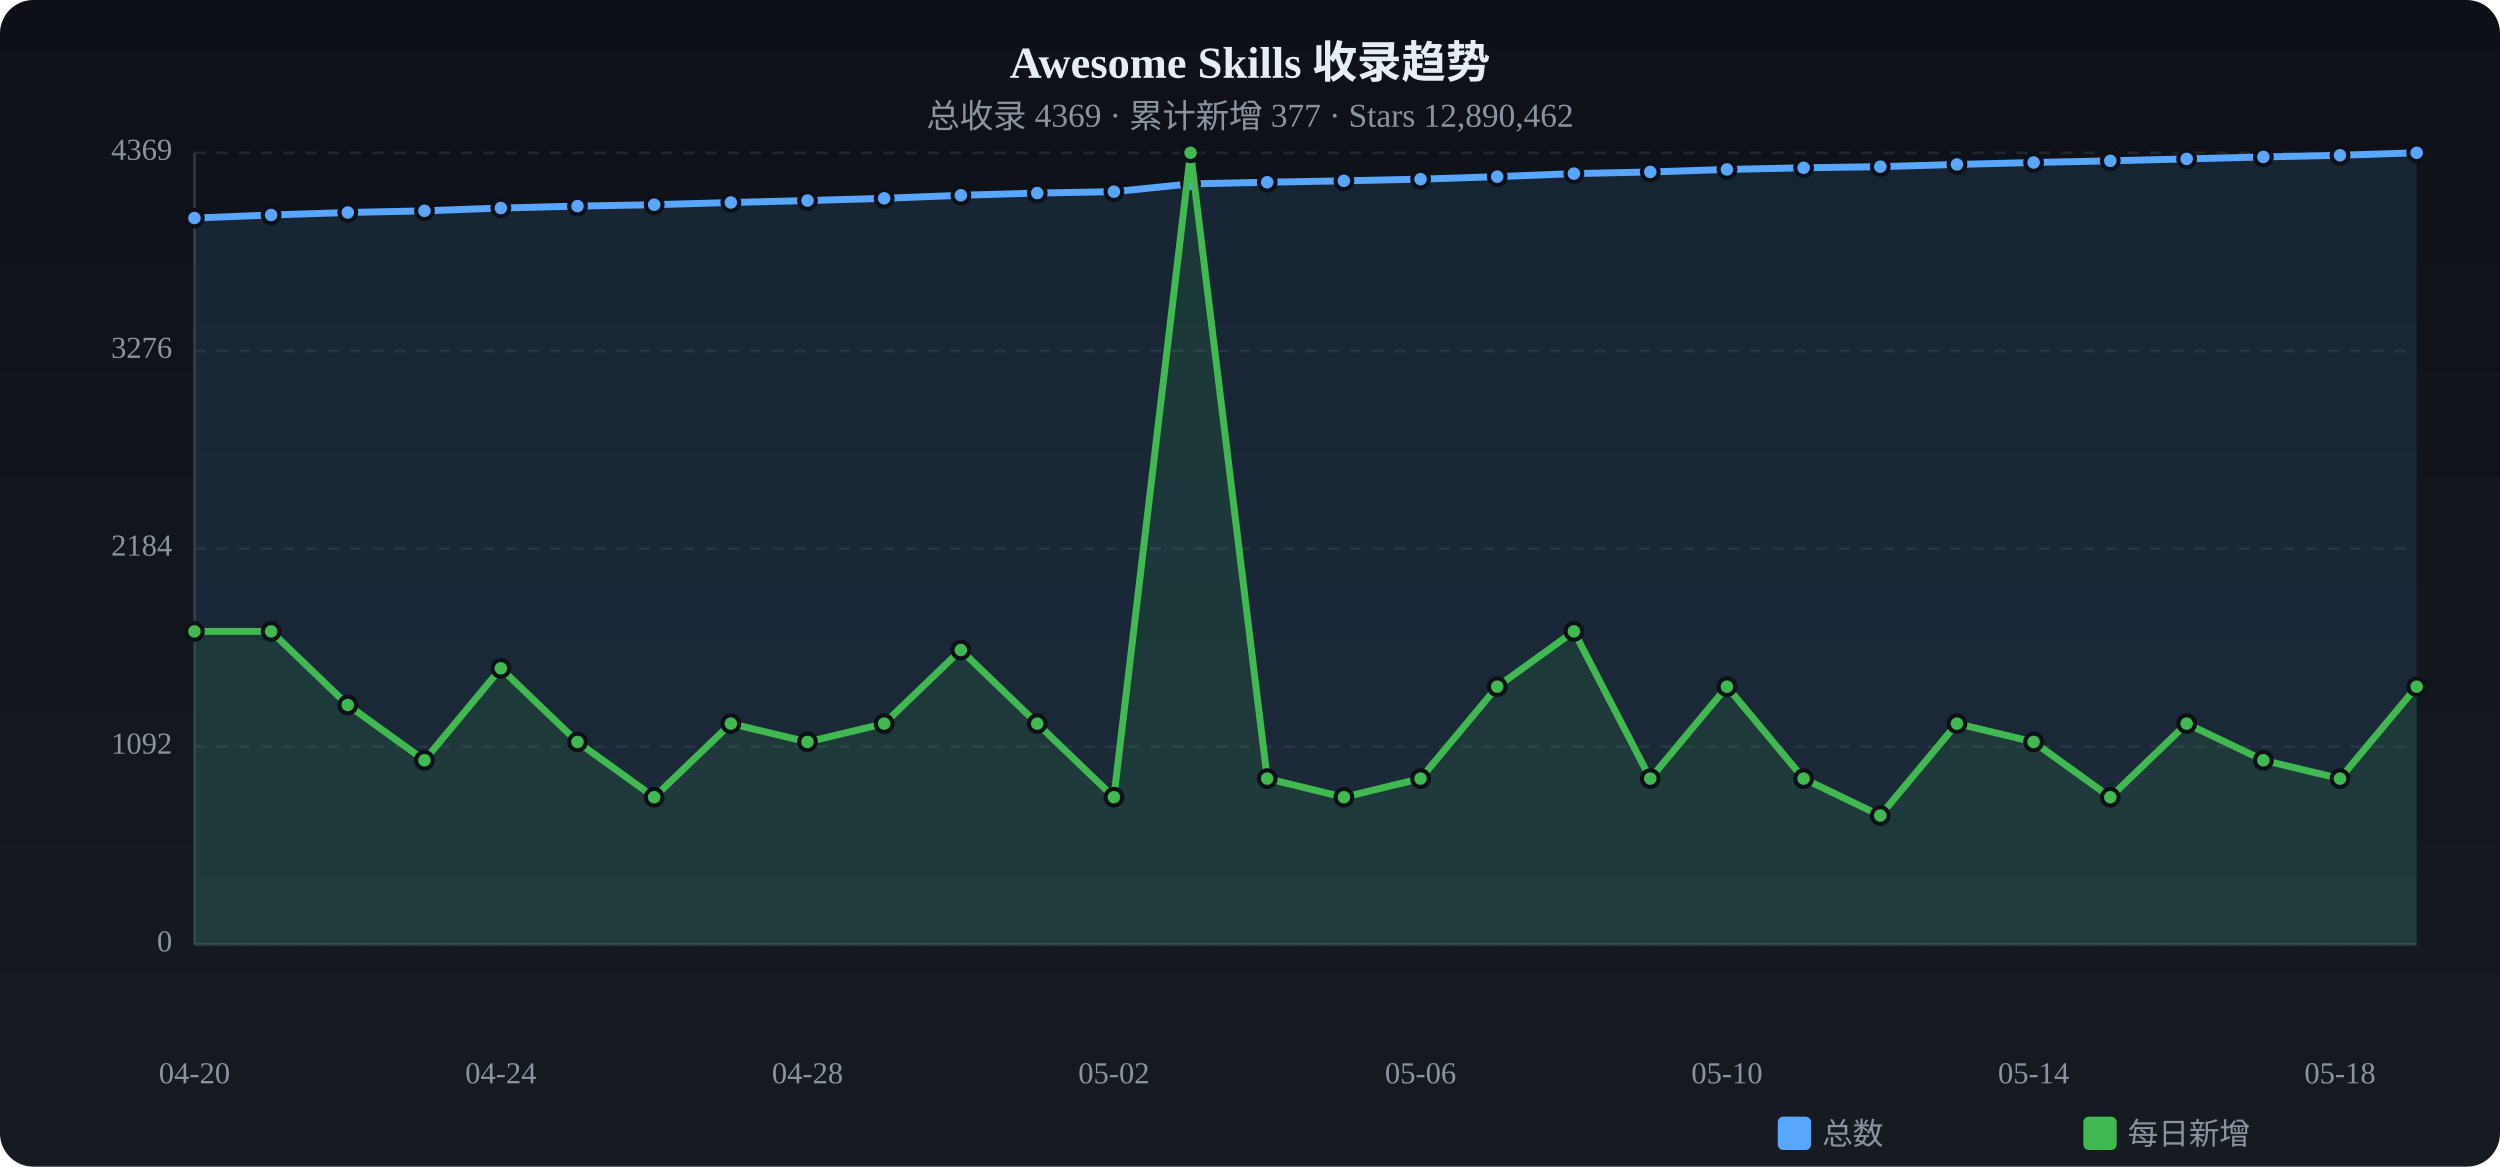
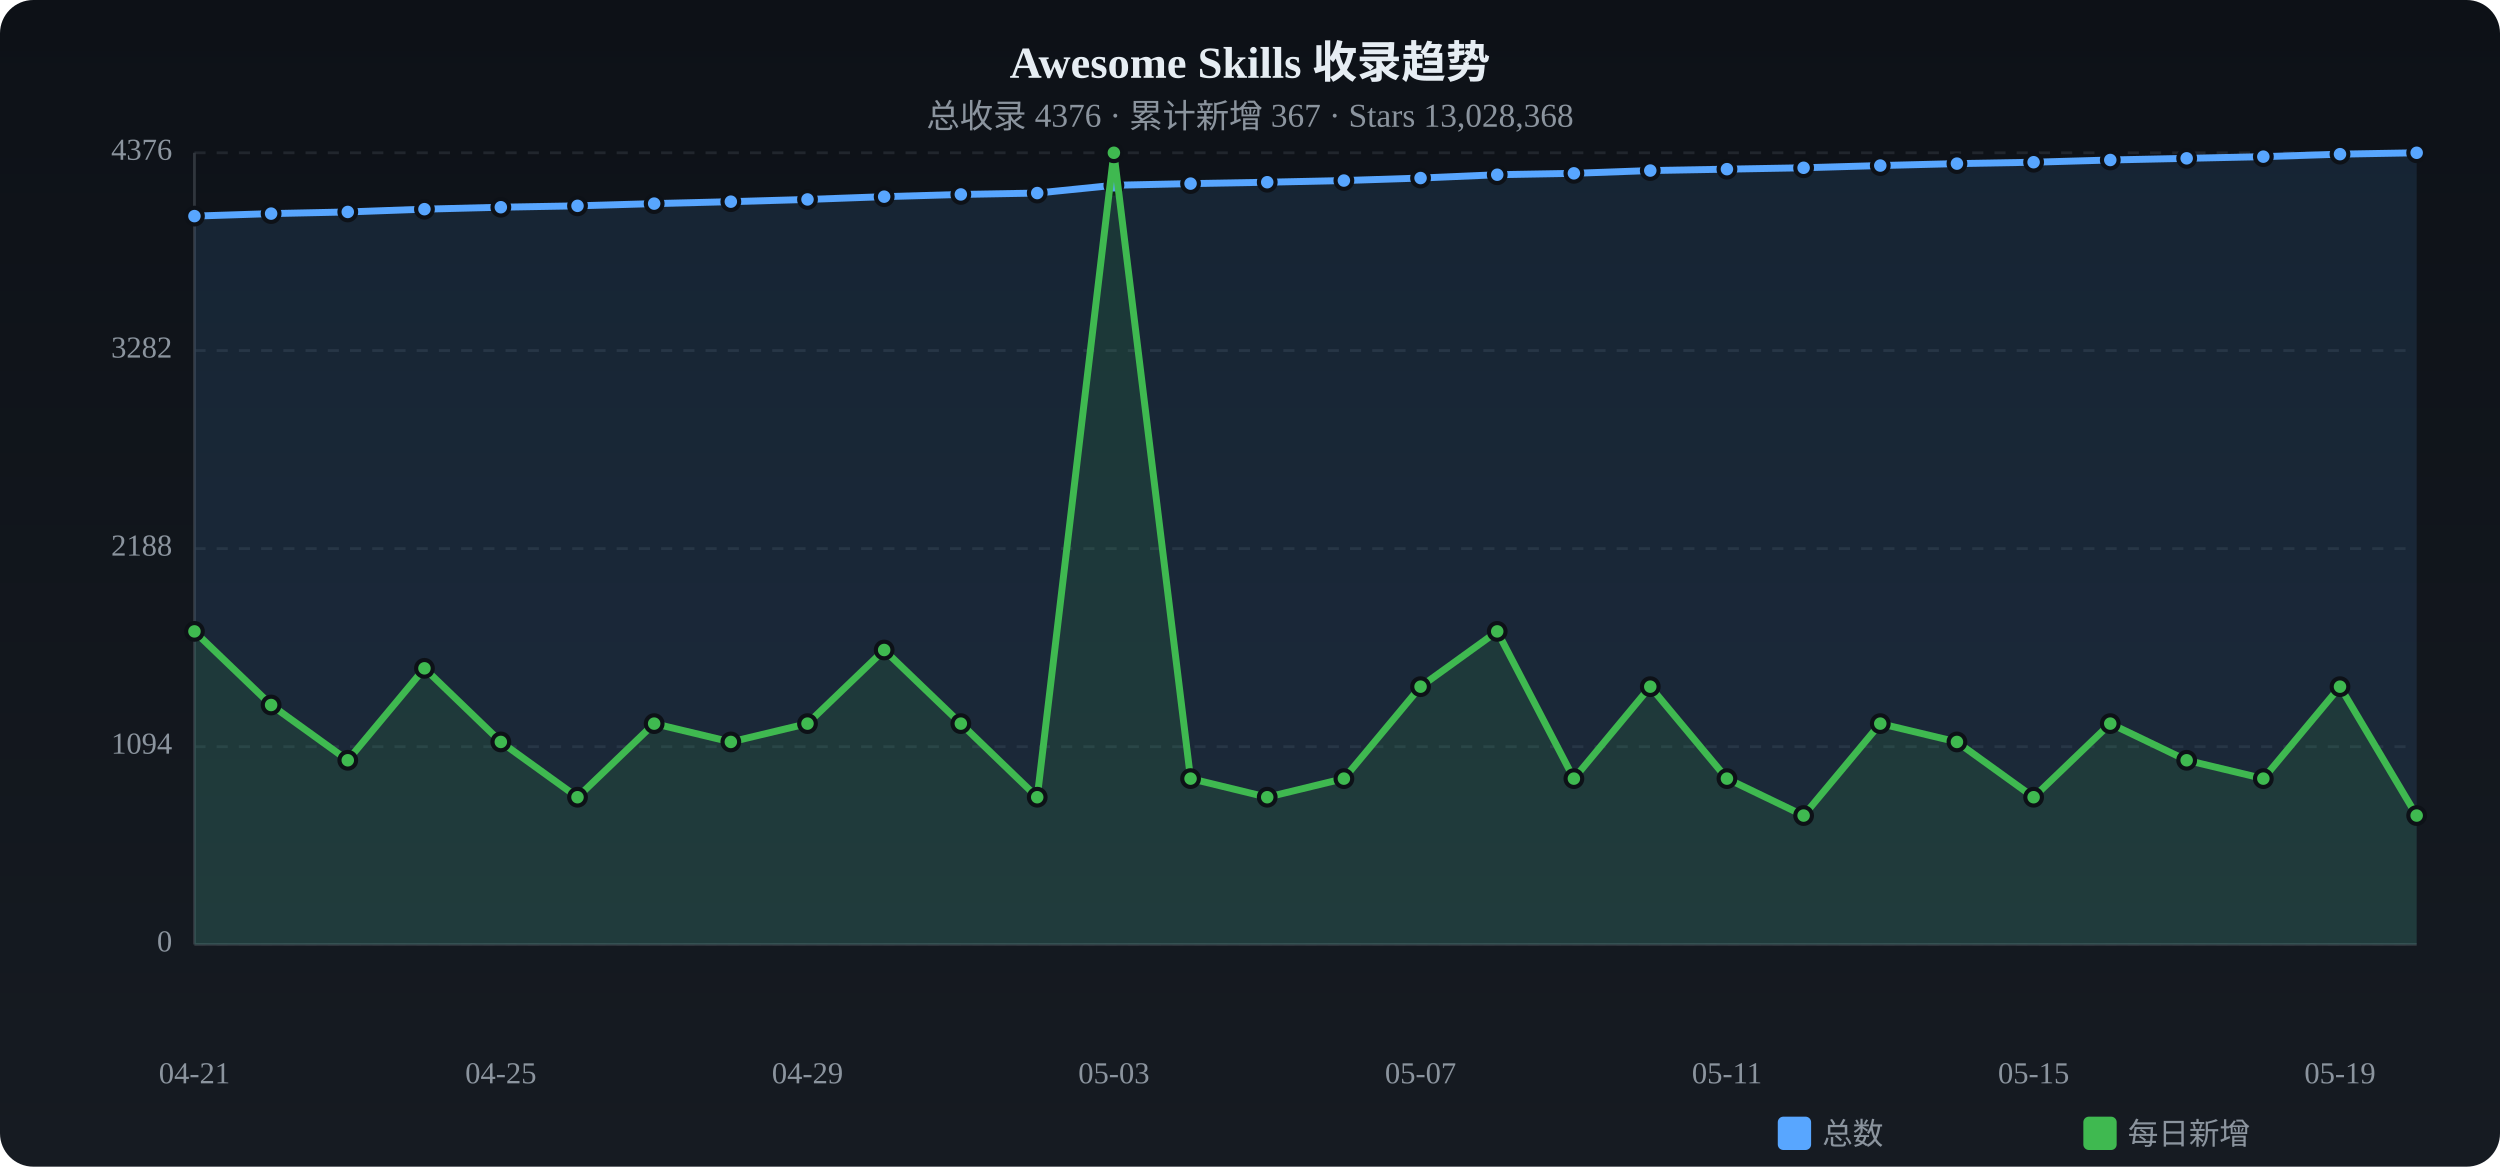
<svg xmlns="http://www.w3.org/2000/svg" viewBox="0 0 900 420" width="900" height="420">
  <defs>
    <linearGradient id="tbg" x1="0%" y1="0%" x2="0%" y2="100%">
      <stop offset="0%" stop-color="#0d1117" />
      <stop offset="100%" stop-color="#161b22" />
    </linearGradient>
  </defs>
  <rect width="900" height="420" rx="12" fill="url(#tbg)" />
  <text x="450.0" y="28" text-anchor="middle" fill="#e6edf3" font-size="16" font-weight="bold">Awesome Skills 收录趋势</text>
-   <text x="450.0" y="46" text-anchor="middle" fill="#8b949e" font-size="12">总收录 4369 · 累计新增 377 · Stars 12,890,462</text>
+   <text x="450.0" y="46" text-anchor="middle" fill="#8b949e" font-size="12">总收录 4376 · 累计新增 367 · Stars 13,028,368</text>
  <text x="62" y="340.0" text-anchor="end" fill="#8b949e" font-size="11" dominant-baseline="middle">0</text>
  <line x1="70" y1="340.0" x2="870" y2="340.0" stroke="#21262d" stroke-dasharray="4 4" />
-   <text x="62" y="268.8" text-anchor="end" fill="#8b949e" font-size="11" dominant-baseline="middle">1092</text>
+   <text x="62" y="268.8" text-anchor="end" fill="#8b949e" font-size="11" dominant-baseline="middle">1094</text>
  <line x1="70" y1="268.8" x2="870" y2="268.8" stroke="#21262d" stroke-dasharray="4 4" />
-   <text x="62" y="197.5" text-anchor="end" fill="#8b949e" font-size="11" dominant-baseline="middle">2184</text>
+   <text x="62" y="197.5" text-anchor="end" fill="#8b949e" font-size="11" dominant-baseline="middle">2188</text>
  <line x1="70" y1="197.5" x2="870" y2="197.5" stroke="#21262d" stroke-dasharray="4 4" />
-   <text x="62" y="126.3" text-anchor="end" fill="#8b949e" font-size="11" dominant-baseline="middle">3276</text>
-   <line x1="70" y1="126.3" x2="870" y2="126.3" stroke="#21262d" stroke-dasharray="4 4" />
-   <text x="62" y="55.0" text-anchor="end" fill="#8b949e" font-size="11" dominant-baseline="middle">4369</text>
+   <text x="62" y="126.2" text-anchor="end" fill="#8b949e" font-size="11" dominant-baseline="middle">3282</text>
+   <line x1="70" y1="126.2" x2="870" y2="126.2" stroke="#21262d" stroke-dasharray="4 4" />
+   <text x="62" y="55.0" text-anchor="end" fill="#8b949e" font-size="11" dominant-baseline="middle">4376</text>
  <line x1="70" y1="55.0" x2="870" y2="55.0" stroke="#21262d" stroke-dasharray="4 4" />
  <line x1="70" y1="55" x2="70" y2="340" stroke="#30363d" />
  <line x1="70" y1="340" x2="870" y2="340" stroke="#30363d" />
-   <path d="M70.0,78.5 L97.6,77.4 L125.2,76.5 L152.8,75.9 L180.3,74.9 L207.9,74.2 L235.5,73.7 L263.1,72.9 L290.7,72.2 L318.3,71.4 L345.9,70.3 L373.4,69.5 L401.0,69.0 L428.6,66.2 L456.2,65.6 L483.8,65.1 L511.4,64.5 L539.0,63.6 L566.6,62.5 L594.1,61.9 L621.7,61.0 L649.3,60.4 L676.9,60.0 L704.5,59.2 L732.1,58.5 L759.7,57.9 L787.2,57.2 L814.8,56.5 L842.4,55.9 L870.0,55.0 L870.0,340 L70.0,340 Z" fill="#58a6ff" opacity="0.12" />
-   <polyline points="70.0,78.5 97.6,77.4 125.2,76.5 152.8,75.9 180.3,74.9 207.9,74.2 235.5,73.7 263.1,72.9 290.7,72.2 318.3,71.4 345.9,70.3 373.4,69.5 401.0,69.0 428.6,66.2 456.2,65.6 483.8,65.1 511.4,64.5 539.0,63.6 566.6,62.5 594.1,61.9 621.7,61.0 649.3,60.4 676.9,60.0 704.5,59.2 732.1,58.5 759.7,57.9 787.2,57.2 814.8,56.5 842.4,55.9 870.0,55.0" fill="none" stroke="#58a6ff" stroke-width="2.5" stroke-linecap="round" stroke-linejoin="round" />
-   <circle cx="70.0" cy="78.5" r="3" fill="#58a6ff" stroke="#0d1117" stroke-width="1.5" />
-   <circle cx="97.6" cy="77.4" r="3" fill="#58a6ff" stroke="#0d1117" stroke-width="1.5" />
-   <circle cx="125.2" cy="76.5" r="3" fill="#58a6ff" stroke="#0d1117" stroke-width="1.5" />
-   <circle cx="152.8" cy="75.9" r="3" fill="#58a6ff" stroke="#0d1117" stroke-width="1.5" />
-   <circle cx="180.3" cy="74.9" r="3" fill="#58a6ff" stroke="#0d1117" stroke-width="1.5" />
-   <circle cx="207.9" cy="74.2" r="3" fill="#58a6ff" stroke="#0d1117" stroke-width="1.5" />
-   <circle cx="235.5" cy="73.7" r="3" fill="#58a6ff" stroke="#0d1117" stroke-width="1.5" />
-   <circle cx="263.1" cy="72.9" r="3" fill="#58a6ff" stroke="#0d1117" stroke-width="1.5" />
-   <circle cx="290.7" cy="72.2" r="3" fill="#58a6ff" stroke="#0d1117" stroke-width="1.5" />
-   <circle cx="318.3" cy="71.4" r="3" fill="#58a6ff" stroke="#0d1117" stroke-width="1.5" />
-   <circle cx="345.9" cy="70.3" r="3" fill="#58a6ff" stroke="#0d1117" stroke-width="1.5" />
+   <path d="M70.0,77.8 L97.6,76.9 L125.2,76.3 L152.8,75.3 L180.3,74.6 L207.9,74.1 L235.5,73.3 L263.1,72.6 L290.7,71.8 L318.3,70.8 L345.9,70.0 L373.4,69.5 L401.0,66.7 L428.6,66.1 L456.2,65.6 L483.8,65.0 L511.4,64.1 L539.0,62.9 L566.6,62.4 L594.1,61.4 L621.7,60.9 L649.3,60.4 L676.9,59.6 L704.5,58.9 L732.1,58.4 L759.7,57.6 L787.2,57.0 L814.8,56.4 L842.4,55.5 L870.0,55.0 L870.0,340 L70.0,340 Z" fill="#58a6ff" opacity="0.12" />
+   <polyline points="70.0,77.8 97.6,76.9 125.2,76.3 152.8,75.3 180.3,74.6 207.9,74.1 235.5,73.3 263.1,72.6 290.7,71.8 318.3,70.8 345.9,70.0 373.4,69.5 401.0,66.7 428.6,66.1 456.2,65.6 483.8,65.0 511.4,64.1 539.0,62.9 566.6,62.4 594.1,61.4 621.7,60.9 649.3,60.4 676.9,59.6 704.5,58.9 732.1,58.4 759.7,57.6 787.2,57.0 814.8,56.4 842.4,55.5 870.0,55.0" fill="none" stroke="#58a6ff" stroke-width="2.5" stroke-linecap="round" stroke-linejoin="round" />
+   <circle cx="70.0" cy="77.8" r="3" fill="#58a6ff" stroke="#0d1117" stroke-width="1.5" />
+   <circle cx="97.6" cy="76.9" r="3" fill="#58a6ff" stroke="#0d1117" stroke-width="1.5" />
+   <circle cx="125.2" cy="76.3" r="3" fill="#58a6ff" stroke="#0d1117" stroke-width="1.5" />
+   <circle cx="152.8" cy="75.3" r="3" fill="#58a6ff" stroke="#0d1117" stroke-width="1.5" />
+   <circle cx="180.3" cy="74.6" r="3" fill="#58a6ff" stroke="#0d1117" stroke-width="1.5" />
+   <circle cx="207.9" cy="74.1" r="3" fill="#58a6ff" stroke="#0d1117" stroke-width="1.5" />
+   <circle cx="235.5" cy="73.3" r="3" fill="#58a6ff" stroke="#0d1117" stroke-width="1.5" />
+   <circle cx="263.1" cy="72.6" r="3" fill="#58a6ff" stroke="#0d1117" stroke-width="1.5" />
+   <circle cx="290.7" cy="71.8" r="3" fill="#58a6ff" stroke="#0d1117" stroke-width="1.5" />
+   <circle cx="318.3" cy="70.8" r="3" fill="#58a6ff" stroke="#0d1117" stroke-width="1.5" />
+   <circle cx="345.9" cy="70.0" r="3" fill="#58a6ff" stroke="#0d1117" stroke-width="1.5" />
  <circle cx="373.4" cy="69.5" r="3" fill="#58a6ff" stroke="#0d1117" stroke-width="1.5" />
-   <circle cx="401.0" cy="69.0" r="3" fill="#58a6ff" stroke="#0d1117" stroke-width="1.5" />
-   <circle cx="428.6" cy="66.2" r="3" fill="#58a6ff" stroke="#0d1117" stroke-width="1.5" />
+   <circle cx="401.0" cy="66.7" r="3" fill="#58a6ff" stroke="#0d1117" stroke-width="1.5" />
+   <circle cx="428.6" cy="66.1" r="3" fill="#58a6ff" stroke="#0d1117" stroke-width="1.5" />
  <circle cx="456.2" cy="65.6" r="3" fill="#58a6ff" stroke="#0d1117" stroke-width="1.5" />
-   <circle cx="483.8" cy="65.1" r="3" fill="#58a6ff" stroke="#0d1117" stroke-width="1.5" />
-   <circle cx="511.4" cy="64.5" r="3" fill="#58a6ff" stroke="#0d1117" stroke-width="1.5" />
-   <circle cx="539.0" cy="63.6" r="3" fill="#58a6ff" stroke="#0d1117" stroke-width="1.5" />
-   <circle cx="566.6" cy="62.5" r="3" fill="#58a6ff" stroke="#0d1117" stroke-width="1.5" />
-   <circle cx="594.1" cy="61.9" r="3" fill="#58a6ff" stroke="#0d1117" stroke-width="1.5" />
-   <circle cx="621.7" cy="61.0" r="3" fill="#58a6ff" stroke="#0d1117" stroke-width="1.5" />
+   <circle cx="483.8" cy="65.0" r="3" fill="#58a6ff" stroke="#0d1117" stroke-width="1.5" />
+   <circle cx="511.4" cy="64.1" r="3" fill="#58a6ff" stroke="#0d1117" stroke-width="1.5" />
+   <circle cx="539.0" cy="62.9" r="3" fill="#58a6ff" stroke="#0d1117" stroke-width="1.5" />
+   <circle cx="566.6" cy="62.4" r="3" fill="#58a6ff" stroke="#0d1117" stroke-width="1.5" />
+   <circle cx="594.1" cy="61.4" r="3" fill="#58a6ff" stroke="#0d1117" stroke-width="1.5" />
+   <circle cx="621.7" cy="60.9" r="3" fill="#58a6ff" stroke="#0d1117" stroke-width="1.5" />
  <circle cx="649.3" cy="60.4" r="3" fill="#58a6ff" stroke="#0d1117" stroke-width="1.5" />
-   <circle cx="676.9" cy="60.0" r="3" fill="#58a6ff" stroke="#0d1117" stroke-width="1.5" />
-   <circle cx="704.5" cy="59.2" r="3" fill="#58a6ff" stroke="#0d1117" stroke-width="1.5" />
-   <circle cx="732.1" cy="58.5" r="3" fill="#58a6ff" stroke="#0d1117" stroke-width="1.5" />
-   <circle cx="759.7" cy="57.9" r="3" fill="#58a6ff" stroke="#0d1117" stroke-width="1.5" />
-   <circle cx="787.2" cy="57.2" r="3" fill="#58a6ff" stroke="#0d1117" stroke-width="1.5" />
-   <circle cx="814.8" cy="56.5" r="3" fill="#58a6ff" stroke="#0d1117" stroke-width="1.5" />
-   <circle cx="842.4" cy="55.9" r="3" fill="#58a6ff" stroke="#0d1117" stroke-width="1.5" />
+   <circle cx="676.9" cy="59.6" r="3" fill="#58a6ff" stroke="#0d1117" stroke-width="1.5" />
+   <circle cx="704.5" cy="58.9" r="3" fill="#58a6ff" stroke="#0d1117" stroke-width="1.5" />
+   <circle cx="732.1" cy="58.4" r="3" fill="#58a6ff" stroke="#0d1117" stroke-width="1.5" />
+   <circle cx="759.7" cy="57.6" r="3" fill="#58a6ff" stroke="#0d1117" stroke-width="1.5" />
+   <circle cx="787.2" cy="57.0" r="3" fill="#58a6ff" stroke="#0d1117" stroke-width="1.5" />
+   <circle cx="814.8" cy="56.4" r="3" fill="#58a6ff" stroke="#0d1117" stroke-width="1.5" />
+   <circle cx="842.4" cy="55.5" r="3" fill="#58a6ff" stroke="#0d1117" stroke-width="1.5" />
  <circle cx="870.0" cy="55.0" r="3" fill="#58a6ff" stroke="#0d1117" stroke-width="1.5" />
-   <path d="M70.0,227.3 L97.6,227.3 L125.2,253.8 L152.8,273.7 L180.3,240.6 L207.9,267.1 L235.5,287.0 L263.1,260.5 L290.7,267.1 L318.3,260.5 L345.9,234.0 L373.4,260.5 L401.0,287.0 L428.6,55.0 L456.2,280.3 L483.8,287.0 L511.4,280.3 L539.0,247.2 L566.6,227.3 L594.1,280.3 L621.7,247.2 L649.3,280.3 L676.9,293.6 L704.5,260.5 L732.1,267.1 L759.7,287.0 L787.2,260.5 L814.8,273.7 L842.4,280.3 L870.0,247.2 L870.0,340 L70.0,340 Z" fill="#3fb950" opacity="0.12" />
-   <polyline points="70.0,227.3 97.6,227.3 125.2,253.8 152.8,273.7 180.3,240.6 207.9,267.1 235.5,287.0 263.1,260.5 290.7,267.1 318.3,260.5 345.9,234.0 373.4,260.5 401.0,287.0 428.6,55.0 456.2,280.3 483.8,287.0 511.4,280.3 539.0,247.2 566.6,227.3 594.1,280.3 621.7,247.2 649.3,280.3 676.9,293.6 704.5,260.5 732.1,267.1 759.7,287.0 787.2,260.5 814.8,273.7 842.4,280.3 870.0,247.2" fill="none" stroke="#3fb950" stroke-width="2.5" stroke-linecap="round" stroke-linejoin="round" />
+   <path d="M70.0,227.3 L97.6,253.8 L125.2,273.7 L152.8,240.6 L180.3,267.1 L207.9,287.0 L235.5,260.5 L263.1,267.1 L290.7,260.5 L318.3,234.0 L345.9,260.5 L373.4,287.0 L401.0,55.0 L428.6,280.3 L456.2,287.0 L483.8,280.3 L511.4,247.2 L539.0,227.3 L566.6,280.3 L594.1,247.2 L621.7,280.3 L649.3,293.6 L676.9,260.5 L704.5,267.1 L732.1,287.0 L759.7,260.5 L787.2,273.7 L814.8,280.3 L842.4,247.2 L870.0,293.6 L870.0,340 L70.0,340 Z" fill="#3fb950" opacity="0.12" />
+   <polyline points="70.0,227.3 97.6,253.8 125.2,273.7 152.8,240.6 180.3,267.1 207.9,287.0 235.5,260.5 263.1,267.1 290.7,260.5 318.3,234.0 345.9,260.5 373.4,287.0 401.0,55.0 428.6,280.3 456.2,287.0 483.8,280.3 511.4,247.2 539.0,227.3 566.6,280.3 594.1,247.2 621.7,280.3 649.3,293.6 676.9,260.5 704.5,267.1 732.1,287.0 759.7,260.5 787.2,273.7 814.8,280.3 842.4,247.2 870.0,293.6" fill="none" stroke="#3fb950" stroke-width="2.5" stroke-linecap="round" stroke-linejoin="round" />
  <circle cx="70.0" cy="227.3" r="3" fill="#3fb950" stroke="#0d1117" stroke-width="1.5" />
-   <circle cx="97.6" cy="227.3" r="3" fill="#3fb950" stroke="#0d1117" stroke-width="1.5" />
-   <circle cx="125.2" cy="253.8" r="3" fill="#3fb950" stroke="#0d1117" stroke-width="1.5" />
-   <circle cx="152.8" cy="273.7" r="3" fill="#3fb950" stroke="#0d1117" stroke-width="1.5" />
-   <circle cx="180.3" cy="240.6" r="3" fill="#3fb950" stroke="#0d1117" stroke-width="1.5" />
-   <circle cx="207.9" cy="267.1" r="3" fill="#3fb950" stroke="#0d1117" stroke-width="1.5" />
-   <circle cx="235.5" cy="287.0" r="3" fill="#3fb950" stroke="#0d1117" stroke-width="1.5" />
-   <circle cx="263.1" cy="260.5" r="3" fill="#3fb950" stroke="#0d1117" stroke-width="1.5" />
-   <circle cx="290.7" cy="267.1" r="3" fill="#3fb950" stroke="#0d1117" stroke-width="1.5" />
-   <circle cx="318.3" cy="260.5" r="3" fill="#3fb950" stroke="#0d1117" stroke-width="1.5" />
-   <circle cx="345.9" cy="234.0" r="3" fill="#3fb950" stroke="#0d1117" stroke-width="1.5" />
-   <circle cx="373.4" cy="260.5" r="3" fill="#3fb950" stroke="#0d1117" stroke-width="1.5" />
-   <circle cx="401.0" cy="287.0" r="3" fill="#3fb950" stroke="#0d1117" stroke-width="1.5" />
-   <circle cx="428.6" cy="55.0" r="3" fill="#3fb950" stroke="#0d1117" stroke-width="1.5" />
-   <circle cx="456.2" cy="280.3" r="3" fill="#3fb950" stroke="#0d1117" stroke-width="1.5" />
-   <circle cx="483.8" cy="287.0" r="3" fill="#3fb950" stroke="#0d1117" stroke-width="1.5" />
-   <circle cx="511.4" cy="280.3" r="3" fill="#3fb950" stroke="#0d1117" stroke-width="1.5" />
-   <circle cx="539.0" cy="247.2" r="3" fill="#3fb950" stroke="#0d1117" stroke-width="1.5" />
-   <circle cx="566.6" cy="227.3" r="3" fill="#3fb950" stroke="#0d1117" stroke-width="1.5" />
-   <circle cx="594.1" cy="280.3" r="3" fill="#3fb950" stroke="#0d1117" stroke-width="1.5" />
-   <circle cx="621.7" cy="247.2" r="3" fill="#3fb950" stroke="#0d1117" stroke-width="1.5" />
-   <circle cx="649.3" cy="280.3" r="3" fill="#3fb950" stroke="#0d1117" stroke-width="1.5" />
-   <circle cx="676.9" cy="293.6" r="3" fill="#3fb950" stroke="#0d1117" stroke-width="1.5" />
-   <circle cx="704.5" cy="260.5" r="3" fill="#3fb950" stroke="#0d1117" stroke-width="1.5" />
-   <circle cx="732.1" cy="267.1" r="3" fill="#3fb950" stroke="#0d1117" stroke-width="1.5" />
-   <circle cx="759.7" cy="287.0" r="3" fill="#3fb950" stroke="#0d1117" stroke-width="1.5" />
-   <circle cx="787.2" cy="260.5" r="3" fill="#3fb950" stroke="#0d1117" stroke-width="1.5" />
-   <circle cx="814.8" cy="273.7" r="3" fill="#3fb950" stroke="#0d1117" stroke-width="1.5" />
-   <circle cx="842.4" cy="280.3" r="3" fill="#3fb950" stroke="#0d1117" stroke-width="1.5" />
-   <circle cx="870.0" cy="247.2" r="3" fill="#3fb950" stroke="#0d1117" stroke-width="1.5" />
-   <text x="70.0" y="390" text-anchor="middle" fill="#8b949e" font-size="11">04-20</text>
-   <text x="180.3" y="390" text-anchor="middle" fill="#8b949e" font-size="11">04-24</text>
-   <text x="290.7" y="390" text-anchor="middle" fill="#8b949e" font-size="11">04-28</text>
-   <text x="401.0" y="390" text-anchor="middle" fill="#8b949e" font-size="11">05-02</text>
-   <text x="511.4" y="390" text-anchor="middle" fill="#8b949e" font-size="11">05-06</text>
-   <text x="621.7" y="390" text-anchor="middle" fill="#8b949e" font-size="11">05-10</text>
-   <text x="732.1" y="390" text-anchor="middle" fill="#8b949e" font-size="11">05-14</text>
-   <text x="842.4" y="390" text-anchor="middle" fill="#8b949e" font-size="11">05-18</text>
+   <circle cx="97.6" cy="253.8" r="3" fill="#3fb950" stroke="#0d1117" stroke-width="1.5" />
+   <circle cx="125.2" cy="273.7" r="3" fill="#3fb950" stroke="#0d1117" stroke-width="1.5" />
+   <circle cx="152.8" cy="240.6" r="3" fill="#3fb950" stroke="#0d1117" stroke-width="1.5" />
+   <circle cx="180.3" cy="267.1" r="3" fill="#3fb950" stroke="#0d1117" stroke-width="1.5" />
+   <circle cx="207.9" cy="287.0" r="3" fill="#3fb950" stroke="#0d1117" stroke-width="1.5" />
+   <circle cx="235.5" cy="260.5" r="3" fill="#3fb950" stroke="#0d1117" stroke-width="1.5" />
+   <circle cx="263.1" cy="267.1" r="3" fill="#3fb950" stroke="#0d1117" stroke-width="1.5" />
+   <circle cx="290.7" cy="260.5" r="3" fill="#3fb950" stroke="#0d1117" stroke-width="1.5" />
+   <circle cx="318.3" cy="234.0" r="3" fill="#3fb950" stroke="#0d1117" stroke-width="1.5" />
+   <circle cx="345.9" cy="260.5" r="3" fill="#3fb950" stroke="#0d1117" stroke-width="1.5" />
+   <circle cx="373.4" cy="287.0" r="3" fill="#3fb950" stroke="#0d1117" stroke-width="1.5" />
+   <circle cx="401.0" cy="55.0" r="3" fill="#3fb950" stroke="#0d1117" stroke-width="1.5" />
+   <circle cx="428.6" cy="280.3" r="3" fill="#3fb950" stroke="#0d1117" stroke-width="1.5" />
+   <circle cx="456.2" cy="287.0" r="3" fill="#3fb950" stroke="#0d1117" stroke-width="1.5" />
+   <circle cx="483.8" cy="280.3" r="3" fill="#3fb950" stroke="#0d1117" stroke-width="1.5" />
+   <circle cx="511.4" cy="247.2" r="3" fill="#3fb950" stroke="#0d1117" stroke-width="1.5" />
+   <circle cx="539.0" cy="227.3" r="3" fill="#3fb950" stroke="#0d1117" stroke-width="1.5" />
+   <circle cx="566.6" cy="280.3" r="3" fill="#3fb950" stroke="#0d1117" stroke-width="1.5" />
+   <circle cx="594.1" cy="247.2" r="3" fill="#3fb950" stroke="#0d1117" stroke-width="1.5" />
+   <circle cx="621.7" cy="280.3" r="3" fill="#3fb950" stroke="#0d1117" stroke-width="1.5" />
+   <circle cx="649.3" cy="293.6" r="3" fill="#3fb950" stroke="#0d1117" stroke-width="1.5" />
+   <circle cx="676.9" cy="260.5" r="3" fill="#3fb950" stroke="#0d1117" stroke-width="1.5" />
+   <circle cx="704.5" cy="267.1" r="3" fill="#3fb950" stroke="#0d1117" stroke-width="1.5" />
+   <circle cx="732.1" cy="287.0" r="3" fill="#3fb950" stroke="#0d1117" stroke-width="1.5" />
+   <circle cx="759.7" cy="260.5" r="3" fill="#3fb950" stroke="#0d1117" stroke-width="1.5" />
+   <circle cx="787.2" cy="273.7" r="3" fill="#3fb950" stroke="#0d1117" stroke-width="1.5" />
+   <circle cx="814.8" cy="280.3" r="3" fill="#3fb950" stroke="#0d1117" stroke-width="1.5" />
+   <circle cx="842.4" cy="247.2" r="3" fill="#3fb950" stroke="#0d1117" stroke-width="1.5" />
+   <circle cx="870.0" cy="293.6" r="3" fill="#3fb950" stroke="#0d1117" stroke-width="1.5" />
+   <text x="70.0" y="390" text-anchor="middle" fill="#8b949e" font-size="11">04-21</text>
+   <text x="180.3" y="390" text-anchor="middle" fill="#8b949e" font-size="11">04-25</text>
+   <text x="290.7" y="390" text-anchor="middle" fill="#8b949e" font-size="11">04-29</text>
+   <text x="401.0" y="390" text-anchor="middle" fill="#8b949e" font-size="11">05-03</text>
+   <text x="511.4" y="390" text-anchor="middle" fill="#8b949e" font-size="11">05-07</text>
+   <text x="621.7" y="390" text-anchor="middle" fill="#8b949e" font-size="11">05-11</text>
+   <text x="732.1" y="390" text-anchor="middle" fill="#8b949e" font-size="11">05-15</text>
+   <text x="842.4" y="390" text-anchor="middle" fill="#8b949e" font-size="11">05-19</text>
  <rect x="640" y="402" width="12" height="12" rx="2" fill="#58a6ff" />
  <text x="656" y="412" fill="#8b949e" font-size="11">总数</text>
  <rect x="750" y="402" width="12" height="12" rx="2" fill="#3fb950" />
  <text x="766" y="412" fill="#8b949e" font-size="11">每日新增</text>
</svg>
